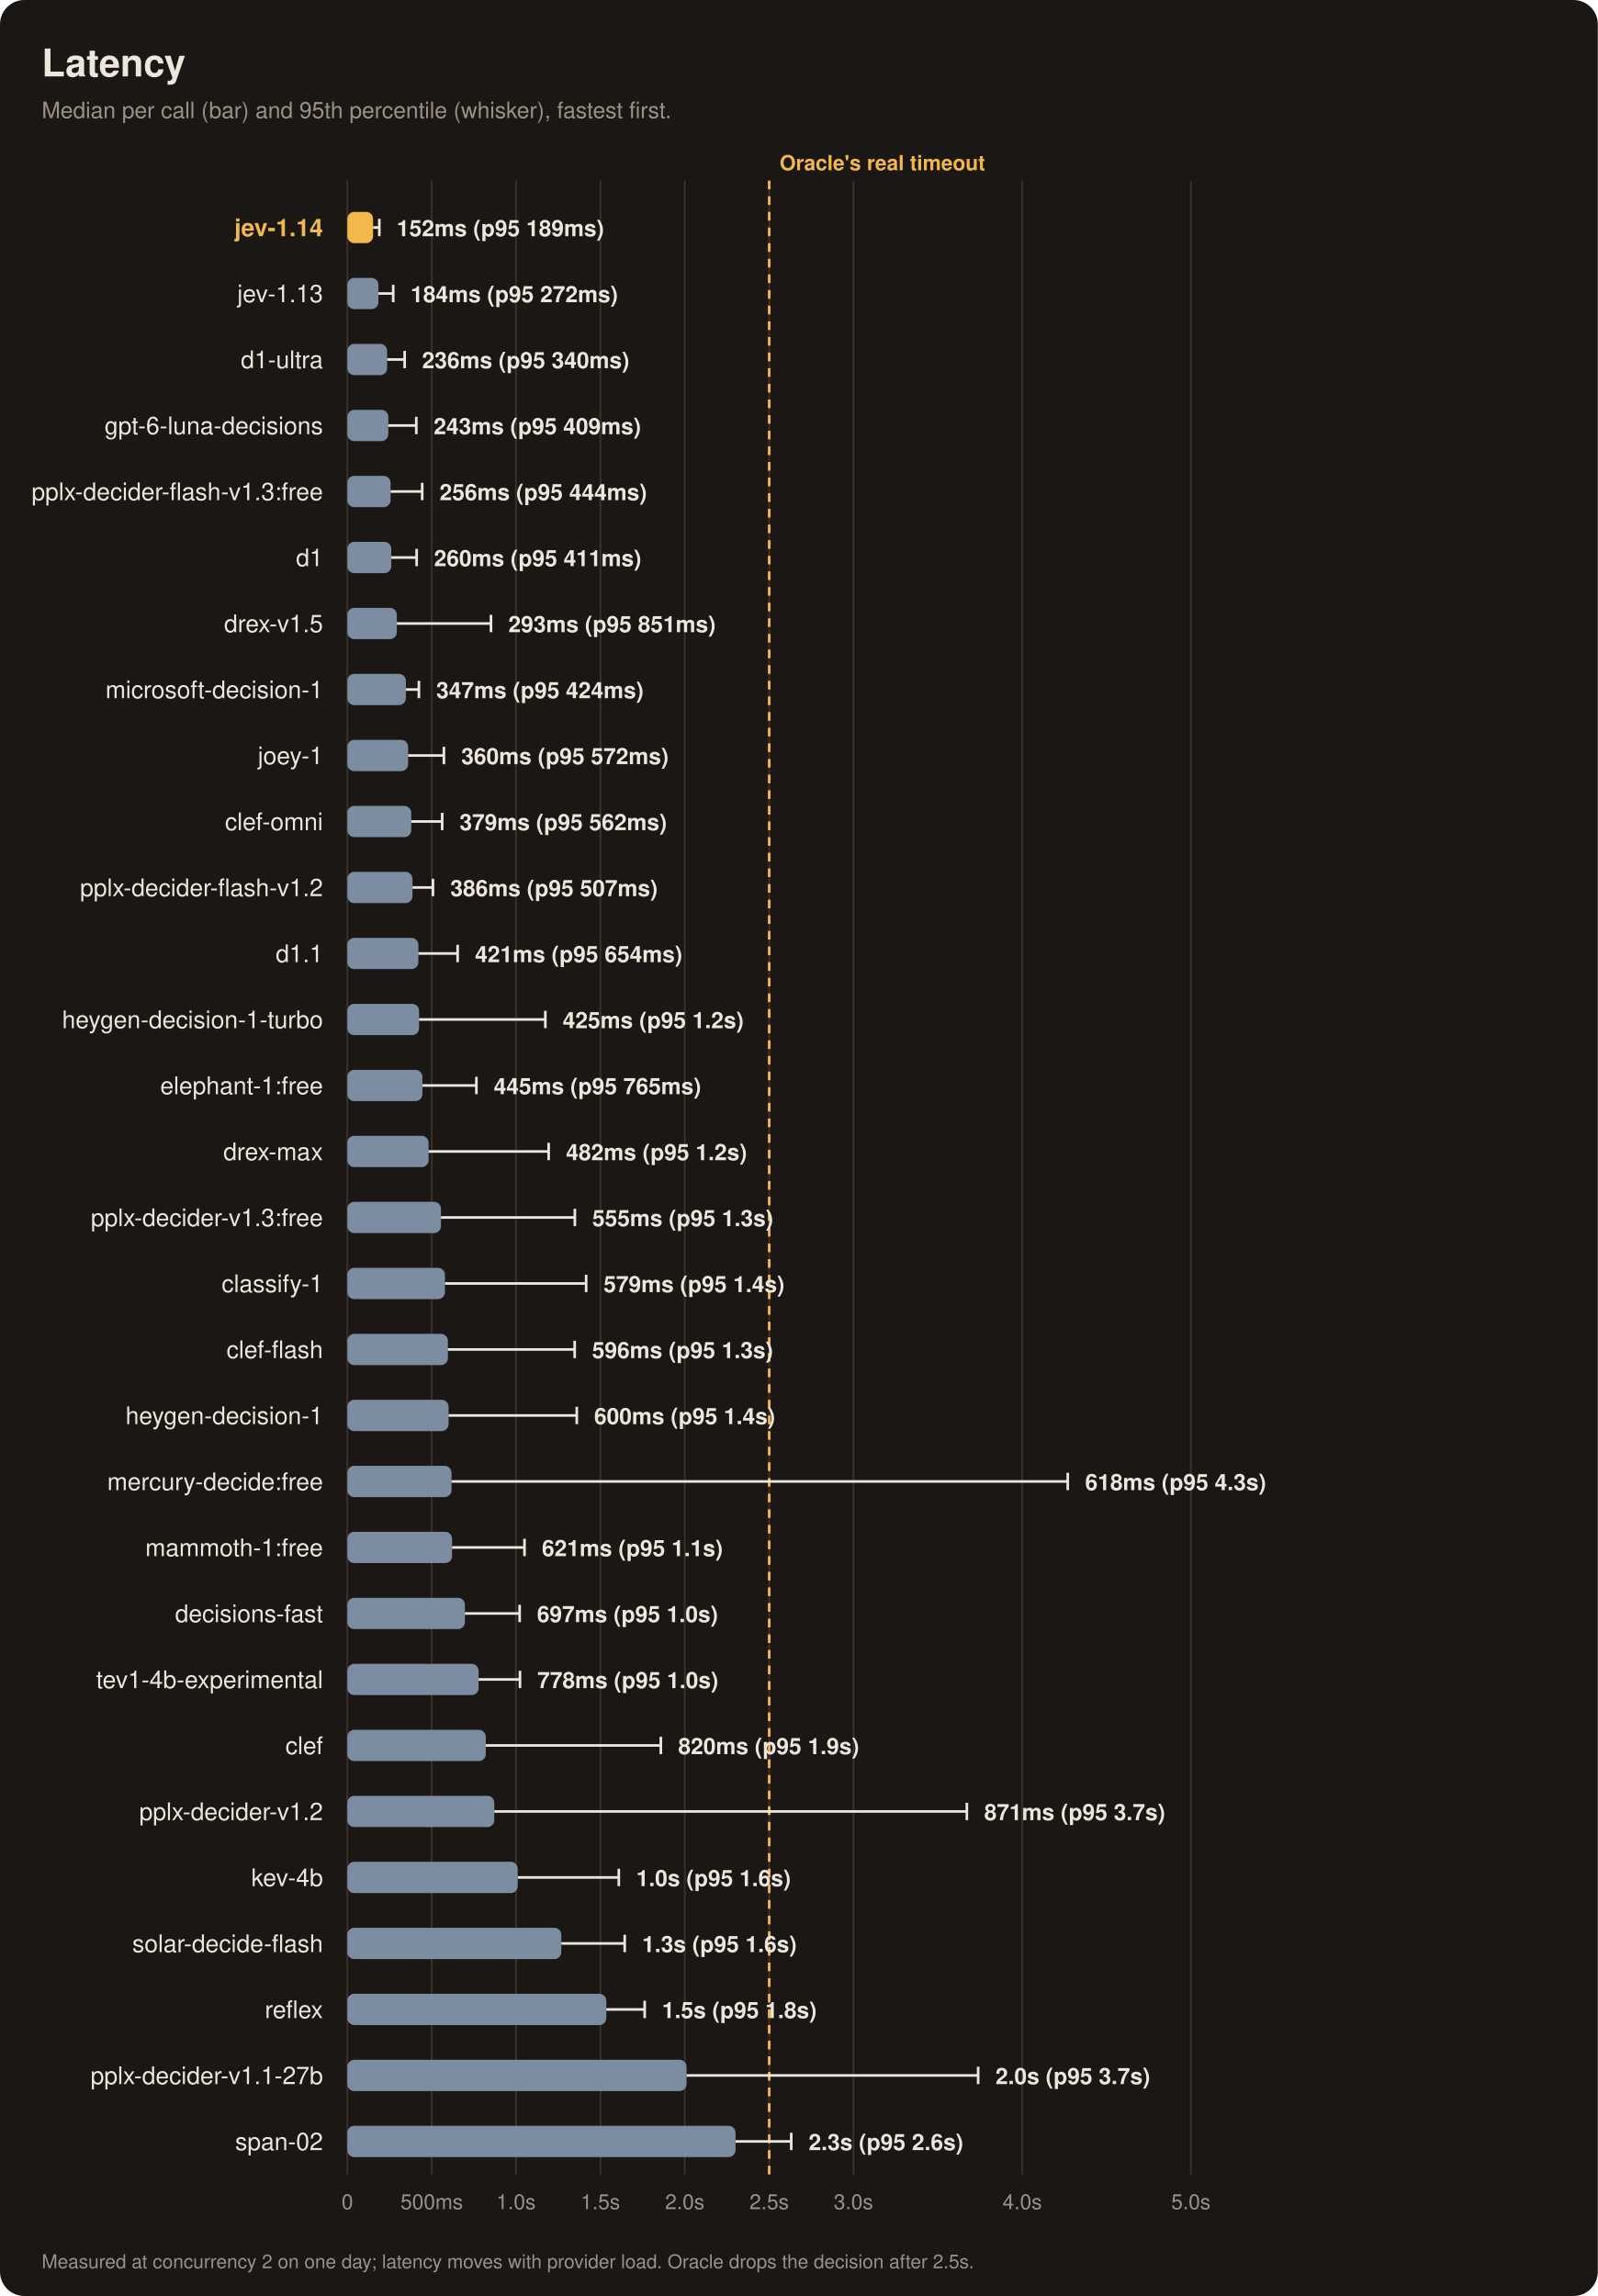
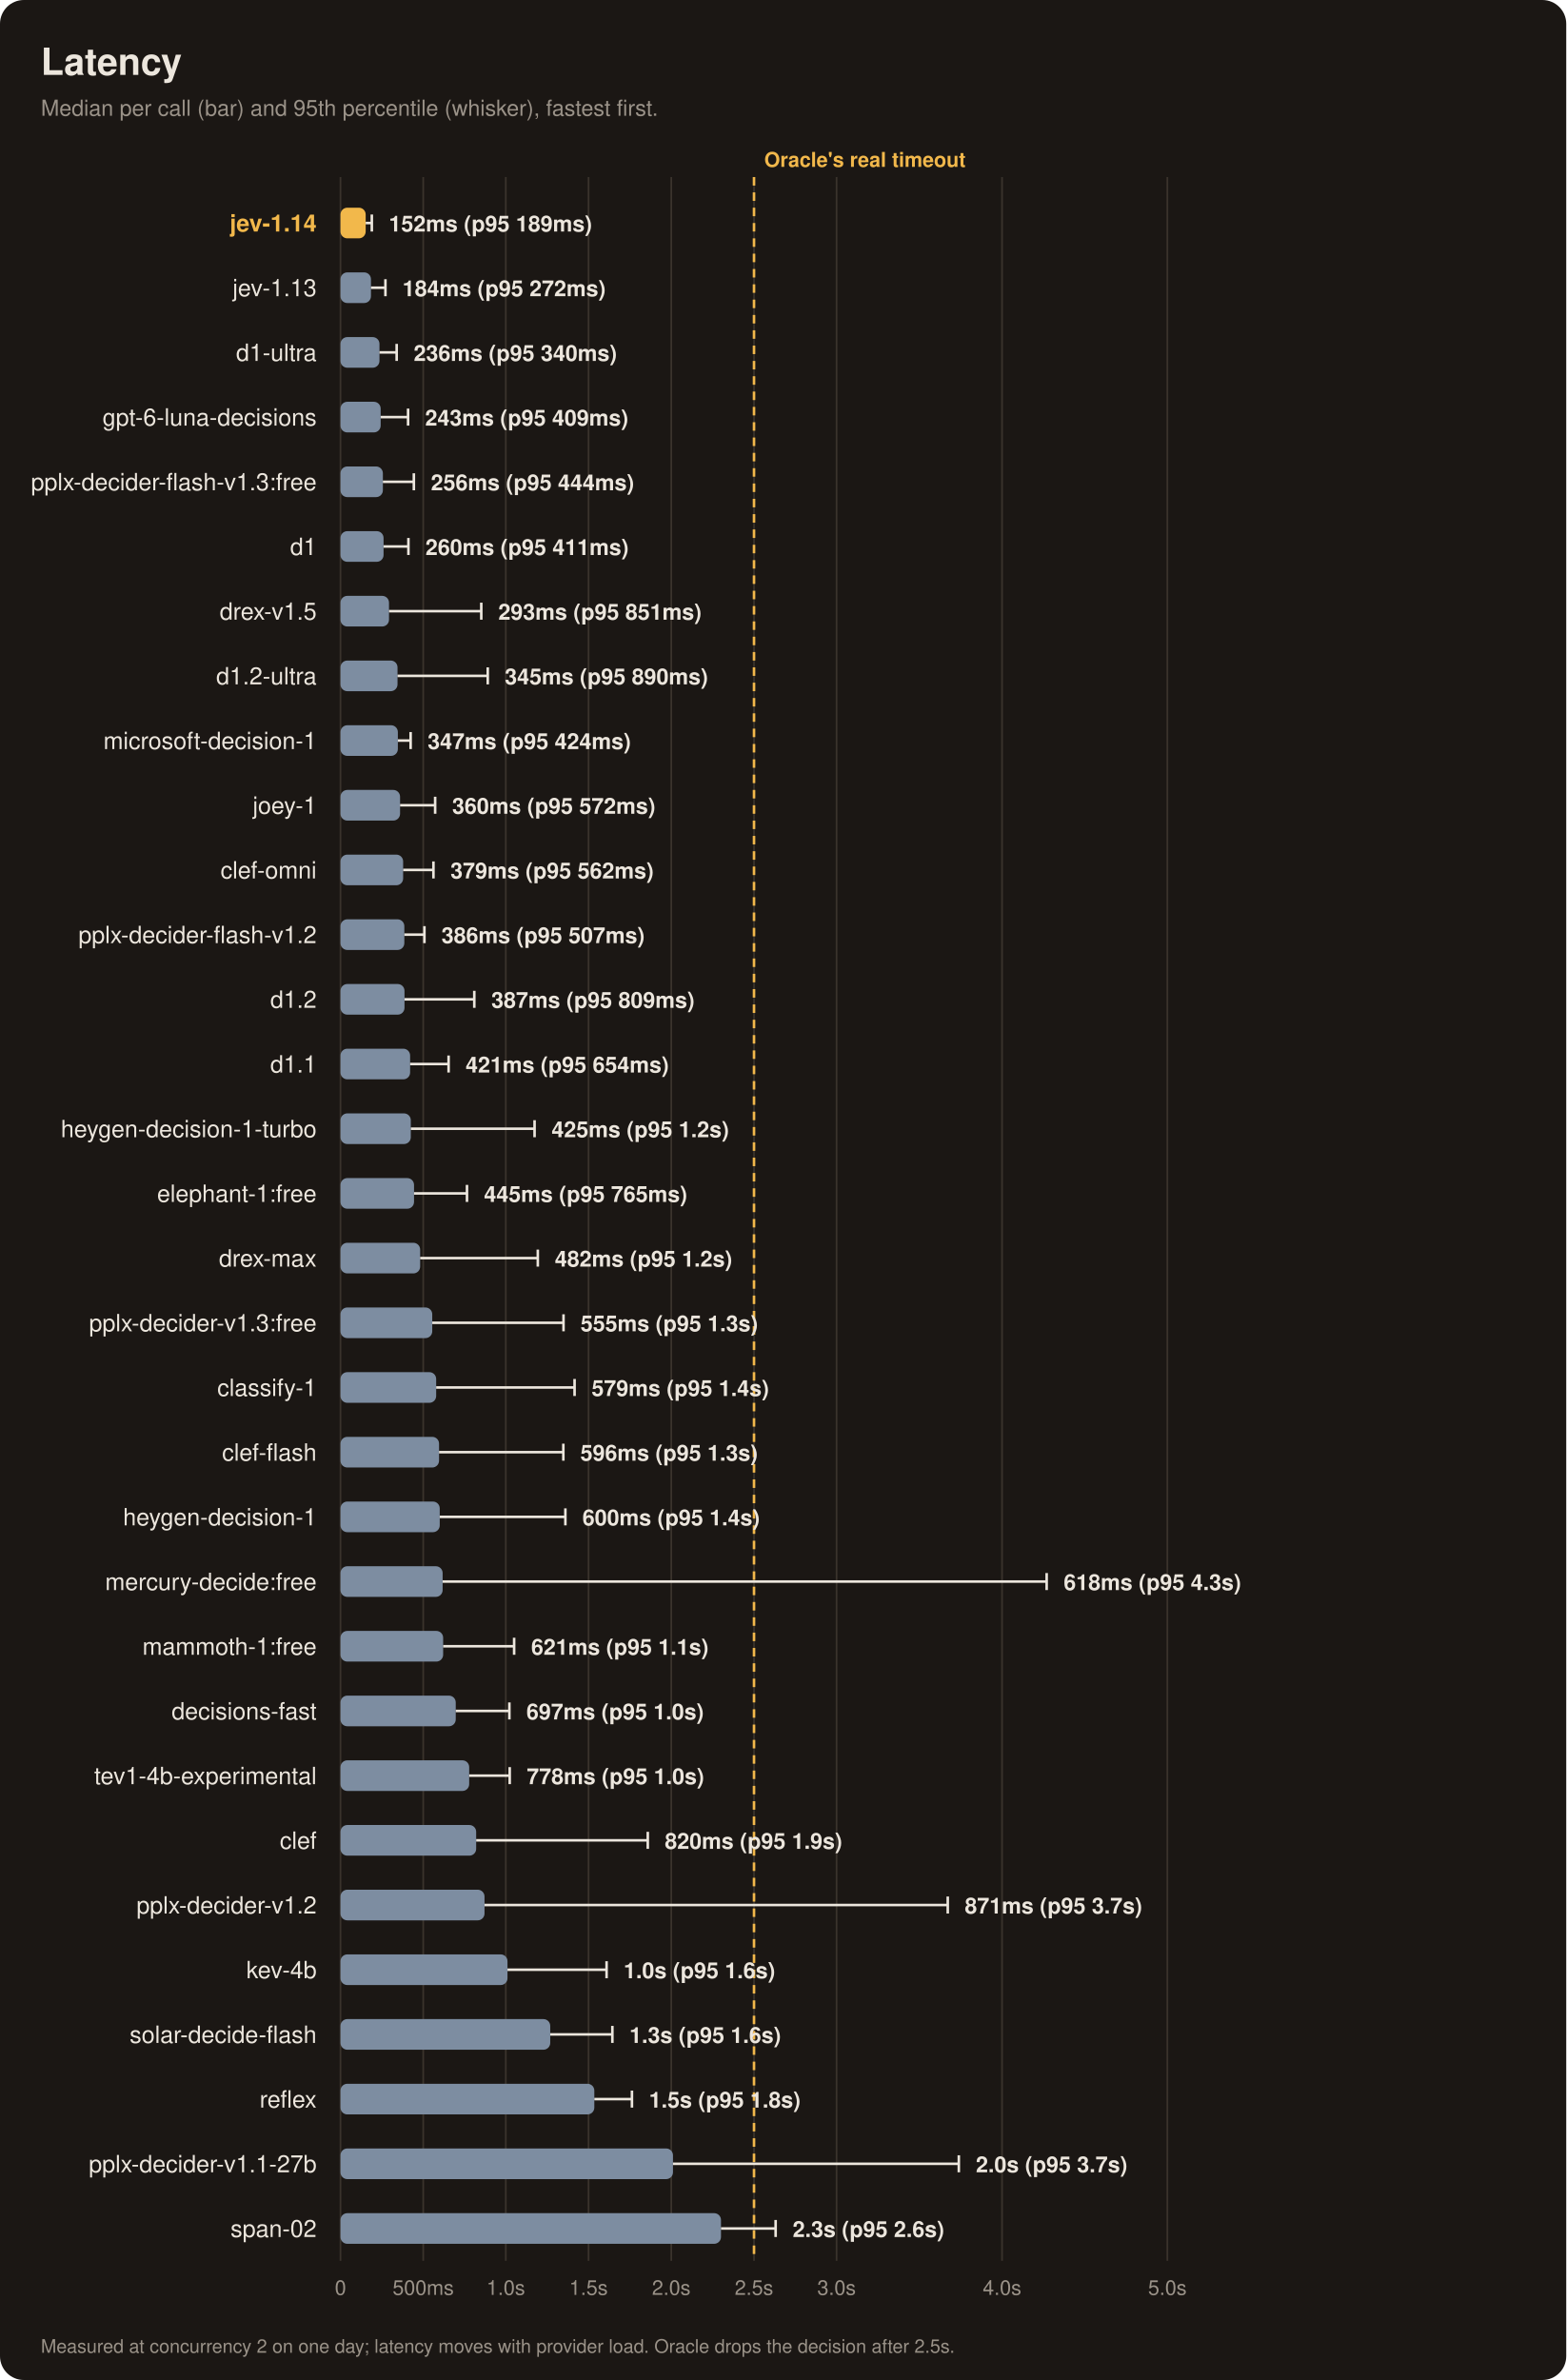
- <svg xmlns="http://www.w3.org/2000/svg" viewBox="0 0 920 1322" width="920" role="img" aria-label="Latency" font-family="-apple-system,BlinkMacSystemFont,'Segoe UI',Helvetica,Arial,sans-serif">
-   <rect width="920" height="1322" rx="14" fill="#1b1714" />
+ <svg xmlns="http://www.w3.org/2000/svg" viewBox="0 0 920 1398" width="920" role="img" aria-label="Latency" font-family="-apple-system,BlinkMacSystemFont,'Segoe UI',Helvetica,Arial,sans-serif">
+   <rect width="920" height="1398" rx="14" fill="#1b1714" />
  <text x="24.0" y="44.0" font-size="22" font-weight="700" fill="#ece6dd" text-anchor="start">Latency</text>
  <text x="24.0" y="68.0" font-size="13" font-weight="400" fill="#9a9288" text-anchor="start">Median per call (bar) and 95th percentile (whisker), fastest first.</text>
-   <line x1="200.0" y1="104.0" x2="200.0" y2="1252.0" stroke="#3a332c" stroke-width="1.0" />
-   <text x="200.0" y="1272.0" font-size="12" font-weight="400" fill="#9a9288" text-anchor="middle">0</text>
-   <line x1="248.6" y1="104.0" x2="248.6" y2="1252.0" stroke="#3a332c" stroke-width="1.0" />
-   <text x="248.6" y="1272.0" font-size="12" font-weight="400" fill="#9a9288" text-anchor="middle">500ms</text>
-   <line x1="297.1" y1="104.0" x2="297.1" y2="1252.0" stroke="#3a332c" stroke-width="1.0" />
-   <text x="297.1" y="1272.0" font-size="12" font-weight="400" fill="#9a9288" text-anchor="middle">1.0s</text>
-   <line x1="345.7" y1="104.0" x2="345.7" y2="1252.0" stroke="#3a332c" stroke-width="1.0" />
-   <text x="345.7" y="1272.0" font-size="12" font-weight="400" fill="#9a9288" text-anchor="middle">1.5s</text>
-   <line x1="394.3" y1="104.0" x2="394.3" y2="1252.0" stroke="#3a332c" stroke-width="1.0" />
-   <text x="394.3" y="1272.0" font-size="12" font-weight="400" fill="#9a9288" text-anchor="middle">2.0s</text>
-   <line x1="442.9" y1="104.0" x2="442.9" y2="1252.0" stroke="#3a332c" stroke-width="1.0" />
-   <text x="442.9" y="1272.0" font-size="12" font-weight="400" fill="#9a9288" text-anchor="middle">2.5s</text>
-   <line x1="491.4" y1="104.0" x2="491.4" y2="1252.0" stroke="#3a332c" stroke-width="1.0" />
-   <text x="491.4" y="1272.0" font-size="12" font-weight="400" fill="#9a9288" text-anchor="middle">3.0s</text>
-   <line x1="588.6" y1="104.0" x2="588.6" y2="1252.0" stroke="#3a332c" stroke-width="1.0" />
-   <text x="588.6" y="1272.0" font-size="12" font-weight="400" fill="#9a9288" text-anchor="middle">4.0s</text>
-   <line x1="685.7" y1="104.0" x2="685.7" y2="1252.0" stroke="#3a332c" stroke-width="1.0" />
-   <text x="685.7" y="1272.0" font-size="12" font-weight="400" fill="#9a9288" text-anchor="middle">5.0s</text>
-   <line x1="442.9" y1="104.0" x2="442.9" y2="1252.0" stroke="#f2b84b" stroke-width="1.5" stroke-dasharray="5 4" />
+   <line x1="200.0" y1="104.0" x2="200.0" y2="1328.0" stroke="#3a332c" stroke-width="1.0" />
+   <text x="200.0" y="1348.0" font-size="12" font-weight="400" fill="#9a9288" text-anchor="middle">0</text>
+   <line x1="248.6" y1="104.0" x2="248.6" y2="1328.0" stroke="#3a332c" stroke-width="1.0" />
+   <text x="248.6" y="1348.0" font-size="12" font-weight="400" fill="#9a9288" text-anchor="middle">500ms</text>
+   <line x1="297.1" y1="104.0" x2="297.1" y2="1328.0" stroke="#3a332c" stroke-width="1.0" />
+   <text x="297.1" y="1348.0" font-size="12" font-weight="400" fill="#9a9288" text-anchor="middle">1.0s</text>
+   <line x1="345.7" y1="104.0" x2="345.7" y2="1328.0" stroke="#3a332c" stroke-width="1.0" />
+   <text x="345.7" y="1348.0" font-size="12" font-weight="400" fill="#9a9288" text-anchor="middle">1.5s</text>
+   <line x1="394.3" y1="104.0" x2="394.3" y2="1328.0" stroke="#3a332c" stroke-width="1.0" />
+   <text x="394.3" y="1348.0" font-size="12" font-weight="400" fill="#9a9288" text-anchor="middle">2.0s</text>
+   <line x1="442.9" y1="104.0" x2="442.9" y2="1328.0" stroke="#3a332c" stroke-width="1.0" />
+   <text x="442.9" y="1348.0" font-size="12" font-weight="400" fill="#9a9288" text-anchor="middle">2.5s</text>
+   <line x1="491.4" y1="104.0" x2="491.4" y2="1328.0" stroke="#3a332c" stroke-width="1.0" />
+   <text x="491.4" y="1348.0" font-size="12" font-weight="400" fill="#9a9288" text-anchor="middle">3.0s</text>
+   <line x1="588.6" y1="104.0" x2="588.6" y2="1328.0" stroke="#3a332c" stroke-width="1.0" />
+   <text x="588.6" y="1348.0" font-size="12" font-weight="400" fill="#9a9288" text-anchor="middle">4.0s</text>
+   <line x1="685.7" y1="104.0" x2="685.7" y2="1328.0" stroke="#3a332c" stroke-width="1.0" />
+   <text x="685.7" y="1348.0" font-size="12" font-weight="400" fill="#9a9288" text-anchor="middle">5.0s</text>
+   <line x1="442.9" y1="104.0" x2="442.9" y2="1328.0" stroke="#f2b84b" stroke-width="1.5" stroke-dasharray="5 4" />
  <text x="448.9" y="98.0" font-size="12" font-weight="600" fill="#f2b84b" text-anchor="start">Oracle's real timeout</text>
  <text x="186.0" y="136.0" font-size="14" font-weight="700" fill="#f2b84b" text-anchor="end">jev-1.14</text>
  <rect x="200.0" y="122.0" width="14.8" height="18.0" rx="4.0" fill="#f2b84b" />
  <line x1="214.8" y1="131.0" x2="218.4" y2="131.0" stroke="#ece6dd" stroke-width="1.5" />
  <line x1="218.4" y1="126.0" x2="218.4" y2="136.0" stroke="#ece6dd" stroke-width="1.5" />
  <text x="228.4" y="136.0" font-size="13" font-weight="600" fill="#ece6dd" text-anchor="start">152ms  (p95 189ms)</text>
  <text x="186.0" y="174.0" font-size="14" font-weight="500" fill="#ece6dd" text-anchor="end">jev-1.13</text>
  <rect x="200.0" y="160.0" width="17.9" height="18.0" rx="4.0" fill="#7d8da1" />
  <line x1="217.9" y1="169.0" x2="226.4" y2="169.0" stroke="#ece6dd" stroke-width="1.5" />
  <line x1="226.4" y1="164.0" x2="226.4" y2="174.0" stroke="#ece6dd" stroke-width="1.5" />
  <text x="236.4" y="174.0" font-size="13" font-weight="600" fill="#ece6dd" text-anchor="start">184ms  (p95 272ms)</text>
  <text x="186.0" y="212.0" font-size="14" font-weight="500" fill="#ece6dd" text-anchor="end">d1-ultra</text>
  <rect x="200.0" y="198.0" width="22.9" height="18.0" rx="4.0" fill="#7d8da1" />
  <line x1="222.9" y1="207.0" x2="233.0" y2="207.0" stroke="#ece6dd" stroke-width="1.5" />
  <line x1="233.0" y1="202.0" x2="233.0" y2="212.0" stroke="#ece6dd" stroke-width="1.5" />
  <text x="243.0" y="212.0" font-size="13" font-weight="600" fill="#ece6dd" text-anchor="start">236ms  (p95 340ms)</text>
  <text x="186.0" y="250.0" font-size="14" font-weight="500" fill="#ece6dd" text-anchor="end">gpt-6-luna-decisions</text>
  <rect x="200.0" y="236.0" width="23.6" height="18.0" rx="4.0" fill="#7d8da1" />
  <line x1="223.6" y1="245.0" x2="239.7" y2="245.0" stroke="#ece6dd" stroke-width="1.5" />
  <line x1="239.7" y1="240.0" x2="239.7" y2="250.0" stroke="#ece6dd" stroke-width="1.5" />
  <text x="249.7" y="250.0" font-size="13" font-weight="600" fill="#ece6dd" text-anchor="start">243ms  (p95 409ms)</text>
  <text x="186.0" y="288.0" font-size="14" font-weight="500" fill="#ece6dd" text-anchor="end">pplx-decider-flash-v1.3:free</text>
  <rect x="200.0" y="274.0" width="24.9" height="18.0" rx="4.0" fill="#7d8da1" />
  <line x1="224.9" y1="283.0" x2="243.1" y2="283.0" stroke="#ece6dd" stroke-width="1.5" />
  <line x1="243.1" y1="278.0" x2="243.1" y2="288.0" stroke="#ece6dd" stroke-width="1.5" />
  <text x="253.1" y="288.0" font-size="13" font-weight="600" fill="#ece6dd" text-anchor="start">256ms  (p95 444ms)</text>
  <text x="186.0" y="326.0" font-size="14" font-weight="500" fill="#ece6dd" text-anchor="end">d1</text>
  <rect x="200.0" y="312.0" width="25.3" height="18.0" rx="4.0" fill="#7d8da1" />
  <line x1="225.3" y1="321.0" x2="239.9" y2="321.0" stroke="#ece6dd" stroke-width="1.5" />
  <line x1="239.9" y1="316.0" x2="239.9" y2="326.0" stroke="#ece6dd" stroke-width="1.5" />
  <text x="249.9" y="326.0" font-size="13" font-weight="600" fill="#ece6dd" text-anchor="start">260ms  (p95 411ms)</text>
  <text x="186.0" y="364.0" font-size="14" font-weight="500" fill="#ece6dd" text-anchor="end">drex-v1.5</text>
  <rect x="200.0" y="350.0" width="28.5" height="18.0" rx="4.0" fill="#7d8da1" />
  <line x1="228.5" y1="359.0" x2="282.7" y2="359.0" stroke="#ece6dd" stroke-width="1.5" />
  <line x1="282.7" y1="354.0" x2="282.7" y2="364.0" stroke="#ece6dd" stroke-width="1.5" />
  <text x="292.7" y="364.0" font-size="13" font-weight="600" fill="#ece6dd" text-anchor="start">293ms  (p95 851ms)</text>
-   <text x="186.0" y="402.0" font-size="14" font-weight="500" fill="#ece6dd" text-anchor="end">microsoft-decision-1</text>
-   <rect x="200.0" y="388.0" width="33.7" height="18.0" rx="4.0" fill="#7d8da1" />
-   <line x1="233.7" y1="397.0" x2="241.2" y2="397.0" stroke="#ece6dd" stroke-width="1.5" />
-   <line x1="241.2" y1="392.0" x2="241.2" y2="402.0" stroke="#ece6dd" stroke-width="1.5" />
-   <text x="251.2" y="402.0" font-size="13" font-weight="600" fill="#ece6dd" text-anchor="start">347ms  (p95 424ms)</text>
-   <text x="186.0" y="440.0" font-size="14" font-weight="500" fill="#ece6dd" text-anchor="end">joey-1</text>
-   <rect x="200.0" y="426.0" width="35.0" height="18.0" rx="4.0" fill="#7d8da1" />
-   <line x1="235.0" y1="435.0" x2="255.6" y2="435.0" stroke="#ece6dd" stroke-width="1.5" />
-   <line x1="255.6" y1="430.0" x2="255.6" y2="440.0" stroke="#ece6dd" stroke-width="1.5" />
-   <text x="265.6" y="440.0" font-size="13" font-weight="600" fill="#ece6dd" text-anchor="start">360ms  (p95 572ms)</text>
-   <text x="186.0" y="478.0" font-size="14" font-weight="500" fill="#ece6dd" text-anchor="end">clef-omni</text>
-   <rect x="200.0" y="464.0" width="36.8" height="18.0" rx="4.0" fill="#7d8da1" />
-   <line x1="236.8" y1="473.0" x2="254.6" y2="473.0" stroke="#ece6dd" stroke-width="1.5" />
-   <line x1="254.6" y1="468.0" x2="254.6" y2="478.0" stroke="#ece6dd" stroke-width="1.5" />
-   <text x="264.6" y="478.0" font-size="13" font-weight="600" fill="#ece6dd" text-anchor="start">379ms  (p95 562ms)</text>
-   <text x="186.0" y="516.0" font-size="14" font-weight="500" fill="#ece6dd" text-anchor="end">pplx-decider-flash-v1.2</text>
-   <rect x="200.0" y="502.0" width="37.5" height="18.0" rx="4.0" fill="#7d8da1" />
-   <line x1="237.5" y1="511.0" x2="249.3" y2="511.0" stroke="#ece6dd" stroke-width="1.5" />
-   <line x1="249.3" y1="506.0" x2="249.3" y2="516.0" stroke="#ece6dd" stroke-width="1.5" />
-   <text x="259.3" y="516.0" font-size="13" font-weight="600" fill="#ece6dd" text-anchor="start">386ms  (p95 507ms)</text>
-   <text x="186.0" y="554.0" font-size="14" font-weight="500" fill="#ece6dd" text-anchor="end">d1.1</text>
-   <rect x="200.0" y="540.0" width="40.9" height="18.0" rx="4.0" fill="#7d8da1" />
-   <line x1="240.9" y1="549.0" x2="263.5" y2="549.0" stroke="#ece6dd" stroke-width="1.5" />
-   <line x1="263.5" y1="544.0" x2="263.5" y2="554.0" stroke="#ece6dd" stroke-width="1.5" />
-   <text x="273.5" y="554.0" font-size="13" font-weight="600" fill="#ece6dd" text-anchor="start">421ms  (p95 654ms)</text>
-   <text x="186.0" y="592.0" font-size="14" font-weight="500" fill="#ece6dd" text-anchor="end">heygen-decision-1-turbo</text>
-   <rect x="200.0" y="578.0" width="41.3" height="18.0" rx="4.0" fill="#7d8da1" />
-   <line x1="241.3" y1="587.0" x2="314.0" y2="587.0" stroke="#ece6dd" stroke-width="1.5" />
-   <line x1="314.0" y1="582.0" x2="314.0" y2="592.0" stroke="#ece6dd" stroke-width="1.5" />
-   <text x="324.0" y="592.0" font-size="13" font-weight="600" fill="#ece6dd" text-anchor="start">425ms  (p95 1.2s)</text>
-   <text x="186.0" y="630.0" font-size="14" font-weight="500" fill="#ece6dd" text-anchor="end">elephant-1:free</text>
-   <rect x="200.0" y="616.0" width="43.2" height="18.0" rx="4.0" fill="#7d8da1" />
-   <line x1="243.2" y1="625.0" x2="274.3" y2="625.0" stroke="#ece6dd" stroke-width="1.5" />
-   <line x1="274.3" y1="620.0" x2="274.3" y2="630.0" stroke="#ece6dd" stroke-width="1.5" />
-   <text x="284.3" y="630.0" font-size="13" font-weight="600" fill="#ece6dd" text-anchor="start">445ms  (p95 765ms)</text>
-   <text x="186.0" y="668.0" font-size="14" font-weight="500" fill="#ece6dd" text-anchor="end">drex-max</text>
-   <rect x="200.0" y="654.0" width="46.8" height="18.0" rx="4.0" fill="#7d8da1" />
-   <line x1="246.8" y1="663.0" x2="315.9" y2="663.0" stroke="#ece6dd" stroke-width="1.5" />
-   <line x1="315.9" y1="658.0" x2="315.9" y2="668.0" stroke="#ece6dd" stroke-width="1.5" />
-   <text x="325.9" y="668.0" font-size="13" font-weight="600" fill="#ece6dd" text-anchor="start">482ms  (p95 1.2s)</text>
-   <text x="186.0" y="706.0" font-size="14" font-weight="500" fill="#ece6dd" text-anchor="end">pplx-decider-v1.3:free</text>
-   <rect x="200.0" y="692.0" width="53.9" height="18.0" rx="4.0" fill="#7d8da1" />
-   <line x1="253.9" y1="701.0" x2="331.0" y2="701.0" stroke="#ece6dd" stroke-width="1.5" />
-   <line x1="331.0" y1="696.0" x2="331.0" y2="706.0" stroke="#ece6dd" stroke-width="1.5" />
-   <text x="341.0" y="706.0" font-size="13" font-weight="600" fill="#ece6dd" text-anchor="start">555ms  (p95 1.3s)</text>
-   <text x="186.0" y="744.0" font-size="14" font-weight="500" fill="#ece6dd" text-anchor="end">classify-1</text>
-   <rect x="200.0" y="730.0" width="56.2" height="18.0" rx="4.0" fill="#7d8da1" />
-   <line x1="256.2" y1="739.0" x2="337.5" y2="739.0" stroke="#ece6dd" stroke-width="1.5" />
-   <line x1="337.5" y1="734.0" x2="337.5" y2="744.0" stroke="#ece6dd" stroke-width="1.5" />
-   <text x="347.5" y="744.0" font-size="13" font-weight="600" fill="#ece6dd" text-anchor="start">579ms  (p95 1.4s)</text>
-   <text x="186.0" y="782.0" font-size="14" font-weight="500" fill="#ece6dd" text-anchor="end">clef-flash</text>
-   <rect x="200.0" y="768.0" width="57.9" height="18.0" rx="4.0" fill="#7d8da1" />
-   <line x1="257.9" y1="777.0" x2="330.9" y2="777.0" stroke="#ece6dd" stroke-width="1.5" />
-   <line x1="330.9" y1="772.0" x2="330.9" y2="782.0" stroke="#ece6dd" stroke-width="1.5" />
-   <text x="340.9" y="782.0" font-size="13" font-weight="600" fill="#ece6dd" text-anchor="start">596ms  (p95 1.3s)</text>
-   <text x="186.0" y="820.0" font-size="14" font-weight="500" fill="#ece6dd" text-anchor="end">heygen-decision-1</text>
-   <rect x="200.0" y="806.0" width="58.3" height="18.0" rx="4.0" fill="#7d8da1" />
-   <line x1="258.3" y1="815.0" x2="332.1" y2="815.0" stroke="#ece6dd" stroke-width="1.5" />
-   <line x1="332.1" y1="810.0" x2="332.1" y2="820.0" stroke="#ece6dd" stroke-width="1.5" />
-   <text x="342.1" y="820.0" font-size="13" font-weight="600" fill="#ece6dd" text-anchor="start">600ms  (p95 1.4s)</text>
-   <text x="186.0" y="858.0" font-size="14" font-weight="500" fill="#ece6dd" text-anchor="end">mercury-decide:free</text>
-   <rect x="200.0" y="844.0" width="60.0" height="18.0" rx="4.0" fill="#7d8da1" />
-   <line x1="260.0" y1="853.0" x2="614.8" y2="853.0" stroke="#ece6dd" stroke-width="1.5" />
-   <line x1="614.8" y1="848.0" x2="614.8" y2="858.0" stroke="#ece6dd" stroke-width="1.5" />
-   <text x="624.8" y="858.0" font-size="13" font-weight="600" fill="#ece6dd" text-anchor="start">618ms  (p95 4.3s)</text>
-   <text x="186.0" y="896.0" font-size="14" font-weight="500" fill="#ece6dd" text-anchor="end">mammoth-1:free</text>
-   <rect x="200.0" y="882.0" width="60.3" height="18.0" rx="4.0" fill="#7d8da1" />
-   <line x1="260.3" y1="891.0" x2="302.0" y2="891.0" stroke="#ece6dd" stroke-width="1.5" />
-   <line x1="302.0" y1="886.0" x2="302.0" y2="896.0" stroke="#ece6dd" stroke-width="1.5" />
-   <text x="312.0" y="896.0" font-size="13" font-weight="600" fill="#ece6dd" text-anchor="start">621ms  (p95 1.1s)</text>
-   <text x="186.0" y="934.0" font-size="14" font-weight="500" fill="#ece6dd" text-anchor="end">decisions-fast</text>
-   <rect x="200.0" y="920.0" width="67.7" height="18.0" rx="4.0" fill="#7d8da1" />
-   <line x1="267.7" y1="929.0" x2="299.2" y2="929.0" stroke="#ece6dd" stroke-width="1.5" />
-   <line x1="299.2" y1="924.0" x2="299.2" y2="934.0" stroke="#ece6dd" stroke-width="1.5" />
-   <text x="309.2" y="934.0" font-size="13" font-weight="600" fill="#ece6dd" text-anchor="start">697ms  (p95 1.0s)</text>
-   <text x="186.0" y="972.0" font-size="14" font-weight="500" fill="#ece6dd" text-anchor="end">tev1-4b-experimental</text>
-   <rect x="200.0" y="958.0" width="75.6" height="18.0" rx="4.0" fill="#7d8da1" />
-   <line x1="275.6" y1="967.0" x2="299.4" y2="967.0" stroke="#ece6dd" stroke-width="1.5" />
-   <line x1="299.4" y1="962.0" x2="299.4" y2="972.0" stroke="#ece6dd" stroke-width="1.5" />
-   <text x="309.4" y="972.0" font-size="13" font-weight="600" fill="#ece6dd" text-anchor="start">778ms  (p95 1.0s)</text>
-   <text x="186.0" y="1010.0" font-size="14" font-weight="500" fill="#ece6dd" text-anchor="end">clef</text>
-   <rect x="200.0" y="996.0" width="79.7" height="18.0" rx="4.0" fill="#7d8da1" />
-   <line x1="279.7" y1="1005.0" x2="380.5" y2="1005.0" stroke="#ece6dd" stroke-width="1.5" />
-   <line x1="380.5" y1="1000.0" x2="380.5" y2="1010.0" stroke="#ece6dd" stroke-width="1.5" />
-   <text x="390.5" y="1010.0" font-size="13" font-weight="600" fill="#ece6dd" text-anchor="start">820ms  (p95 1.9s)</text>
-   <text x="186.0" y="1048.0" font-size="14" font-weight="500" fill="#ece6dd" text-anchor="end">pplx-decider-v1.2</text>
-   <rect x="200.0" y="1034.0" width="84.6" height="18.0" rx="4.0" fill="#7d8da1" />
-   <line x1="284.6" y1="1043.0" x2="556.7" y2="1043.0" stroke="#ece6dd" stroke-width="1.5" />
-   <line x1="556.7" y1="1038.0" x2="556.7" y2="1048.0" stroke="#ece6dd" stroke-width="1.5" />
-   <text x="566.7" y="1048.0" font-size="13" font-weight="600" fill="#ece6dd" text-anchor="start">871ms  (p95 3.7s)</text>
-   <text x="186.0" y="1086.0" font-size="14" font-weight="500" fill="#ece6dd" text-anchor="end">kev-4b</text>
-   <rect x="200.0" y="1072.0" width="98.1" height="18.0" rx="4.0" fill="#7d8da1" />
-   <line x1="298.1" y1="1081.0" x2="356.3" y2="1081.0" stroke="#ece6dd" stroke-width="1.5" />
-   <line x1="356.3" y1="1076.0" x2="356.3" y2="1086.0" stroke="#ece6dd" stroke-width="1.5" />
-   <text x="366.3" y="1086.0" font-size="13" font-weight="600" fill="#ece6dd" text-anchor="start">1.0s  (p95 1.6s)</text>
-   <text x="186.0" y="1124.0" font-size="14" font-weight="500" fill="#ece6dd" text-anchor="end">solar-decide-flash</text>
-   <rect x="200.0" y="1110.0" width="123.2" height="18.0" rx="4.0" fill="#7d8da1" />
-   <line x1="323.2" y1="1119.0" x2="359.7" y2="1119.0" stroke="#ece6dd" stroke-width="1.5" />
-   <line x1="359.7" y1="1114.0" x2="359.7" y2="1124.0" stroke="#ece6dd" stroke-width="1.5" />
-   <text x="369.7" y="1124.0" font-size="13" font-weight="600" fill="#ece6dd" text-anchor="start">1.3s  (p95 1.6s)</text>
-   <text x="186.0" y="1162.0" font-size="14" font-weight="500" fill="#ece6dd" text-anchor="end">reflex</text>
-   <rect x="200.0" y="1148.0" width="149.1" height="18.0" rx="4.0" fill="#7d8da1" />
-   <line x1="349.1" y1="1157.0" x2="371.2" y2="1157.0" stroke="#ece6dd" stroke-width="1.5" />
-   <line x1="371.2" y1="1152.0" x2="371.2" y2="1162.0" stroke="#ece6dd" stroke-width="1.5" />
-   <text x="381.2" y="1162.0" font-size="13" font-weight="600" fill="#ece6dd" text-anchor="start">1.5s  (p95 1.8s)</text>
-   <text x="186.0" y="1200.0" font-size="14" font-weight="500" fill="#ece6dd" text-anchor="end">pplx-decider-v1.1-27b</text>
-   <rect x="200.0" y="1186.0" width="195.3" height="18.0" rx="4.0" fill="#7d8da1" />
-   <line x1="395.3" y1="1195.0" x2="563.2" y2="1195.0" stroke="#ece6dd" stroke-width="1.5" />
-   <line x1="563.2" y1="1190.0" x2="563.2" y2="1200.0" stroke="#ece6dd" stroke-width="1.5" />
-   <text x="573.2" y="1200.0" font-size="13" font-weight="600" fill="#ece6dd" text-anchor="start">2.0s  (p95 3.7s)</text>
-   <text x="186.0" y="1238.0" font-size="14" font-weight="500" fill="#ece6dd" text-anchor="end">span-02</text>
-   <rect x="200.0" y="1224.0" width="223.5" height="18.0" rx="4.0" fill="#7d8da1" />
-   <line x1="423.5" y1="1233.0" x2="455.6" y2="1233.0" stroke="#ece6dd" stroke-width="1.5" />
-   <line x1="455.6" y1="1228.0" x2="455.6" y2="1238.0" stroke="#ece6dd" stroke-width="1.5" />
-   <text x="465.6" y="1238.0" font-size="13" font-weight="600" fill="#ece6dd" text-anchor="start">2.3s  (p95 2.6s)</text>
-   <text x="24.0" y="1306.0" font-size="11" font-weight="400" fill="#9a9288" text-anchor="start">Measured at concurrency 2 on one day; latency moves with provider load. Oracle drops the decision after 2.5s.</text>
+   <text x="186.0" y="402.0" font-size="14" font-weight="500" fill="#ece6dd" text-anchor="end">d1.2-ultra</text>
+   <rect x="200.0" y="388.0" width="33.5" height="18.0" rx="4.0" fill="#7d8da1" />
+   <line x1="233.5" y1="397.0" x2="286.5" y2="397.0" stroke="#ece6dd" stroke-width="1.5" />
+   <line x1="286.5" y1="392.0" x2="286.5" y2="402.0" stroke="#ece6dd" stroke-width="1.5" />
+   <text x="296.5" y="402.0" font-size="13" font-weight="600" fill="#ece6dd" text-anchor="start">345ms  (p95 890ms)</text>
+   <text x="186.0" y="440.0" font-size="14" font-weight="500" fill="#ece6dd" text-anchor="end">microsoft-decision-1</text>
+   <rect x="200.0" y="426.0" width="33.7" height="18.0" rx="4.0" fill="#7d8da1" />
+   <line x1="233.7" y1="435.0" x2="241.2" y2="435.0" stroke="#ece6dd" stroke-width="1.5" />
+   <line x1="241.2" y1="430.0" x2="241.2" y2="440.0" stroke="#ece6dd" stroke-width="1.5" />
+   <text x="251.2" y="440.0" font-size="13" font-weight="600" fill="#ece6dd" text-anchor="start">347ms  (p95 424ms)</text>
+   <text x="186.0" y="478.0" font-size="14" font-weight="500" fill="#ece6dd" text-anchor="end">joey-1</text>
+   <rect x="200.0" y="464.0" width="35.0" height="18.0" rx="4.0" fill="#7d8da1" />
+   <line x1="235.0" y1="473.0" x2="255.6" y2="473.0" stroke="#ece6dd" stroke-width="1.5" />
+   <line x1="255.6" y1="468.0" x2="255.6" y2="478.0" stroke="#ece6dd" stroke-width="1.5" />
+   <text x="265.6" y="478.0" font-size="13" font-weight="600" fill="#ece6dd" text-anchor="start">360ms  (p95 572ms)</text>
+   <text x="186.0" y="516.0" font-size="14" font-weight="500" fill="#ece6dd" text-anchor="end">clef-omni</text>
+   <rect x="200.0" y="502.0" width="36.8" height="18.0" rx="4.0" fill="#7d8da1" />
+   <line x1="236.8" y1="511.0" x2="254.6" y2="511.0" stroke="#ece6dd" stroke-width="1.5" />
+   <line x1="254.6" y1="506.0" x2="254.6" y2="516.0" stroke="#ece6dd" stroke-width="1.5" />
+   <text x="264.6" y="516.0" font-size="13" font-weight="600" fill="#ece6dd" text-anchor="start">379ms  (p95 562ms)</text>
+   <text x="186.0" y="554.0" font-size="14" font-weight="500" fill="#ece6dd" text-anchor="end">pplx-decider-flash-v1.2</text>
+   <rect x="200.0" y="540.0" width="37.5" height="18.0" rx="4.0" fill="#7d8da1" />
+   <line x1="237.5" y1="549.0" x2="249.3" y2="549.0" stroke="#ece6dd" stroke-width="1.5" />
+   <line x1="249.3" y1="544.0" x2="249.3" y2="554.0" stroke="#ece6dd" stroke-width="1.5" />
+   <text x="259.3" y="554.0" font-size="13" font-weight="600" fill="#ece6dd" text-anchor="start">386ms  (p95 507ms)</text>
+   <text x="186.0" y="592.0" font-size="14" font-weight="500" fill="#ece6dd" text-anchor="end">d1.2</text>
+   <rect x="200.0" y="578.0" width="37.6" height="18.0" rx="4.0" fill="#7d8da1" />
+   <line x1="237.6" y1="587.0" x2="278.6" y2="587.0" stroke="#ece6dd" stroke-width="1.5" />
+   <line x1="278.6" y1="582.0" x2="278.6" y2="592.0" stroke="#ece6dd" stroke-width="1.5" />
+   <text x="288.6" y="592.0" font-size="13" font-weight="600" fill="#ece6dd" text-anchor="start">387ms  (p95 809ms)</text>
+   <text x="186.0" y="630.0" font-size="14" font-weight="500" fill="#ece6dd" text-anchor="end">d1.1</text>
+   <rect x="200.0" y="616.0" width="40.9" height="18.0" rx="4.0" fill="#7d8da1" />
+   <line x1="240.9" y1="625.0" x2="263.5" y2="625.0" stroke="#ece6dd" stroke-width="1.5" />
+   <line x1="263.5" y1="620.0" x2="263.5" y2="630.0" stroke="#ece6dd" stroke-width="1.5" />
+   <text x="273.5" y="630.0" font-size="13" font-weight="600" fill="#ece6dd" text-anchor="start">421ms  (p95 654ms)</text>
+   <text x="186.0" y="668.0" font-size="14" font-weight="500" fill="#ece6dd" text-anchor="end">heygen-decision-1-turbo</text>
+   <rect x="200.0" y="654.0" width="41.3" height="18.0" rx="4.0" fill="#7d8da1" />
+   <line x1="241.3" y1="663.0" x2="314.0" y2="663.0" stroke="#ece6dd" stroke-width="1.5" />
+   <line x1="314.0" y1="658.0" x2="314.0" y2="668.0" stroke="#ece6dd" stroke-width="1.5" />
+   <text x="324.0" y="668.0" font-size="13" font-weight="600" fill="#ece6dd" text-anchor="start">425ms  (p95 1.2s)</text>
+   <text x="186.0" y="706.0" font-size="14" font-weight="500" fill="#ece6dd" text-anchor="end">elephant-1:free</text>
+   <rect x="200.0" y="692.0" width="43.2" height="18.0" rx="4.0" fill="#7d8da1" />
+   <line x1="243.2" y1="701.0" x2="274.3" y2="701.0" stroke="#ece6dd" stroke-width="1.5" />
+   <line x1="274.3" y1="696.0" x2="274.3" y2="706.0" stroke="#ece6dd" stroke-width="1.5" />
+   <text x="284.3" y="706.0" font-size="13" font-weight="600" fill="#ece6dd" text-anchor="start">445ms  (p95 765ms)</text>
+   <text x="186.0" y="744.0" font-size="14" font-weight="500" fill="#ece6dd" text-anchor="end">drex-max</text>
+   <rect x="200.0" y="730.0" width="46.8" height="18.0" rx="4.0" fill="#7d8da1" />
+   <line x1="246.8" y1="739.0" x2="315.9" y2="739.0" stroke="#ece6dd" stroke-width="1.5" />
+   <line x1="315.9" y1="734.0" x2="315.9" y2="744.0" stroke="#ece6dd" stroke-width="1.5" />
+   <text x="325.9" y="744.0" font-size="13" font-weight="600" fill="#ece6dd" text-anchor="start">482ms  (p95 1.2s)</text>
+   <text x="186.0" y="782.0" font-size="14" font-weight="500" fill="#ece6dd" text-anchor="end">pplx-decider-v1.3:free</text>
+   <rect x="200.0" y="768.0" width="53.9" height="18.0" rx="4.0" fill="#7d8da1" />
+   <line x1="253.9" y1="777.0" x2="331.0" y2="777.0" stroke="#ece6dd" stroke-width="1.5" />
+   <line x1="331.0" y1="772.0" x2="331.0" y2="782.0" stroke="#ece6dd" stroke-width="1.5" />
+   <text x="341.0" y="782.0" font-size="13" font-weight="600" fill="#ece6dd" text-anchor="start">555ms  (p95 1.3s)</text>
+   <text x="186.0" y="820.0" font-size="14" font-weight="500" fill="#ece6dd" text-anchor="end">classify-1</text>
+   <rect x="200.0" y="806.0" width="56.2" height="18.0" rx="4.0" fill="#7d8da1" />
+   <line x1="256.2" y1="815.0" x2="337.5" y2="815.0" stroke="#ece6dd" stroke-width="1.5" />
+   <line x1="337.5" y1="810.0" x2="337.5" y2="820.0" stroke="#ece6dd" stroke-width="1.5" />
+   <text x="347.5" y="820.0" font-size="13" font-weight="600" fill="#ece6dd" text-anchor="start">579ms  (p95 1.4s)</text>
+   <text x="186.0" y="858.0" font-size="14" font-weight="500" fill="#ece6dd" text-anchor="end">clef-flash</text>
+   <rect x="200.0" y="844.0" width="57.9" height="18.0" rx="4.0" fill="#7d8da1" />
+   <line x1="257.9" y1="853.0" x2="330.9" y2="853.0" stroke="#ece6dd" stroke-width="1.5" />
+   <line x1="330.9" y1="848.0" x2="330.9" y2="858.0" stroke="#ece6dd" stroke-width="1.5" />
+   <text x="340.9" y="858.0" font-size="13" font-weight="600" fill="#ece6dd" text-anchor="start">596ms  (p95 1.3s)</text>
+   <text x="186.0" y="896.0" font-size="14" font-weight="500" fill="#ece6dd" text-anchor="end">heygen-decision-1</text>
+   <rect x="200.0" y="882.0" width="58.3" height="18.0" rx="4.0" fill="#7d8da1" />
+   <line x1="258.3" y1="891.0" x2="332.1" y2="891.0" stroke="#ece6dd" stroke-width="1.5" />
+   <line x1="332.1" y1="886.0" x2="332.1" y2="896.0" stroke="#ece6dd" stroke-width="1.5" />
+   <text x="342.1" y="896.0" font-size="13" font-weight="600" fill="#ece6dd" text-anchor="start">600ms  (p95 1.4s)</text>
+   <text x="186.0" y="934.0" font-size="14" font-weight="500" fill="#ece6dd" text-anchor="end">mercury-decide:free</text>
+   <rect x="200.0" y="920.0" width="60.0" height="18.0" rx="4.0" fill="#7d8da1" />
+   <line x1="260.0" y1="929.0" x2="614.8" y2="929.0" stroke="#ece6dd" stroke-width="1.5" />
+   <line x1="614.8" y1="924.0" x2="614.8" y2="934.0" stroke="#ece6dd" stroke-width="1.5" />
+   <text x="624.8" y="934.0" font-size="13" font-weight="600" fill="#ece6dd" text-anchor="start">618ms  (p95 4.3s)</text>
+   <text x="186.0" y="972.0" font-size="14" font-weight="500" fill="#ece6dd" text-anchor="end">mammoth-1:free</text>
+   <rect x="200.0" y="958.0" width="60.3" height="18.0" rx="4.0" fill="#7d8da1" />
+   <line x1="260.3" y1="967.0" x2="302.0" y2="967.0" stroke="#ece6dd" stroke-width="1.5" />
+   <line x1="302.0" y1="962.0" x2="302.0" y2="972.0" stroke="#ece6dd" stroke-width="1.5" />
+   <text x="312.0" y="972.0" font-size="13" font-weight="600" fill="#ece6dd" text-anchor="start">621ms  (p95 1.1s)</text>
+   <text x="186.0" y="1010.0" font-size="14" font-weight="500" fill="#ece6dd" text-anchor="end">decisions-fast</text>
+   <rect x="200.0" y="996.0" width="67.7" height="18.0" rx="4.0" fill="#7d8da1" />
+   <line x1="267.7" y1="1005.0" x2="299.2" y2="1005.0" stroke="#ece6dd" stroke-width="1.5" />
+   <line x1="299.2" y1="1000.0" x2="299.2" y2="1010.0" stroke="#ece6dd" stroke-width="1.5" />
+   <text x="309.2" y="1010.0" font-size="13" font-weight="600" fill="#ece6dd" text-anchor="start">697ms  (p95 1.0s)</text>
+   <text x="186.0" y="1048.0" font-size="14" font-weight="500" fill="#ece6dd" text-anchor="end">tev1-4b-experimental</text>
+   <rect x="200.0" y="1034.0" width="75.6" height="18.0" rx="4.0" fill="#7d8da1" />
+   <line x1="275.6" y1="1043.0" x2="299.4" y2="1043.0" stroke="#ece6dd" stroke-width="1.5" />
+   <line x1="299.4" y1="1038.0" x2="299.4" y2="1048.0" stroke="#ece6dd" stroke-width="1.5" />
+   <text x="309.4" y="1048.0" font-size="13" font-weight="600" fill="#ece6dd" text-anchor="start">778ms  (p95 1.0s)</text>
+   <text x="186.0" y="1086.0" font-size="14" font-weight="500" fill="#ece6dd" text-anchor="end">clef</text>
+   <rect x="200.0" y="1072.0" width="79.7" height="18.0" rx="4.0" fill="#7d8da1" />
+   <line x1="279.7" y1="1081.0" x2="380.5" y2="1081.0" stroke="#ece6dd" stroke-width="1.5" />
+   <line x1="380.5" y1="1076.0" x2="380.5" y2="1086.0" stroke="#ece6dd" stroke-width="1.5" />
+   <text x="390.5" y="1086.0" font-size="13" font-weight="600" fill="#ece6dd" text-anchor="start">820ms  (p95 1.9s)</text>
+   <text x="186.0" y="1124.0" font-size="14" font-weight="500" fill="#ece6dd" text-anchor="end">pplx-decider-v1.2</text>
+   <rect x="200.0" y="1110.0" width="84.6" height="18.0" rx="4.0" fill="#7d8da1" />
+   <line x1="284.6" y1="1119.0" x2="556.7" y2="1119.0" stroke="#ece6dd" stroke-width="1.5" />
+   <line x1="556.7" y1="1114.0" x2="556.7" y2="1124.0" stroke="#ece6dd" stroke-width="1.5" />
+   <text x="566.7" y="1124.0" font-size="13" font-weight="600" fill="#ece6dd" text-anchor="start">871ms  (p95 3.7s)</text>
+   <text x="186.0" y="1162.0" font-size="14" font-weight="500" fill="#ece6dd" text-anchor="end">kev-4b</text>
+   <rect x="200.0" y="1148.0" width="98.1" height="18.0" rx="4.0" fill="#7d8da1" />
+   <line x1="298.1" y1="1157.0" x2="356.3" y2="1157.0" stroke="#ece6dd" stroke-width="1.5" />
+   <line x1="356.3" y1="1152.0" x2="356.3" y2="1162.0" stroke="#ece6dd" stroke-width="1.5" />
+   <text x="366.3" y="1162.0" font-size="13" font-weight="600" fill="#ece6dd" text-anchor="start">1.0s  (p95 1.6s)</text>
+   <text x="186.0" y="1200.0" font-size="14" font-weight="500" fill="#ece6dd" text-anchor="end">solar-decide-flash</text>
+   <rect x="200.0" y="1186.0" width="123.2" height="18.0" rx="4.0" fill="#7d8da1" />
+   <line x1="323.2" y1="1195.0" x2="359.7" y2="1195.0" stroke="#ece6dd" stroke-width="1.5" />
+   <line x1="359.7" y1="1190.0" x2="359.7" y2="1200.0" stroke="#ece6dd" stroke-width="1.5" />
+   <text x="369.7" y="1200.0" font-size="13" font-weight="600" fill="#ece6dd" text-anchor="start">1.3s  (p95 1.6s)</text>
+   <text x="186.0" y="1238.0" font-size="14" font-weight="500" fill="#ece6dd" text-anchor="end">reflex</text>
+   <rect x="200.0" y="1224.0" width="149.1" height="18.0" rx="4.0" fill="#7d8da1" />
+   <line x1="349.1" y1="1233.0" x2="371.2" y2="1233.0" stroke="#ece6dd" stroke-width="1.5" />
+   <line x1="371.2" y1="1228.0" x2="371.2" y2="1238.0" stroke="#ece6dd" stroke-width="1.5" />
+   <text x="381.2" y="1238.0" font-size="13" font-weight="600" fill="#ece6dd" text-anchor="start">1.5s  (p95 1.8s)</text>
+   <text x="186.0" y="1276.0" font-size="14" font-weight="500" fill="#ece6dd" text-anchor="end">pplx-decider-v1.1-27b</text>
+   <rect x="200.0" y="1262.0" width="195.3" height="18.0" rx="4.0" fill="#7d8da1" />
+   <line x1="395.3" y1="1271.0" x2="563.2" y2="1271.0" stroke="#ece6dd" stroke-width="1.5" />
+   <line x1="563.2" y1="1266.0" x2="563.2" y2="1276.0" stroke="#ece6dd" stroke-width="1.5" />
+   <text x="573.2" y="1276.0" font-size="13" font-weight="600" fill="#ece6dd" text-anchor="start">2.0s  (p95 3.7s)</text>
+   <text x="186.0" y="1314.0" font-size="14" font-weight="500" fill="#ece6dd" text-anchor="end">span-02</text>
+   <rect x="200.0" y="1300.0" width="223.5" height="18.0" rx="4.0" fill="#7d8da1" />
+   <line x1="423.5" y1="1309.0" x2="455.6" y2="1309.0" stroke="#ece6dd" stroke-width="1.5" />
+   <line x1="455.6" y1="1304.0" x2="455.6" y2="1314.0" stroke="#ece6dd" stroke-width="1.5" />
+   <text x="465.6" y="1314.0" font-size="13" font-weight="600" fill="#ece6dd" text-anchor="start">2.3s  (p95 2.6s)</text>
+   <text x="24.0" y="1382.0" font-size="11" font-weight="400" fill="#9a9288" text-anchor="start">Measured at concurrency 2 on one day; latency moves with provider load. Oracle drops the decision after 2.5s.</text>
</svg>
